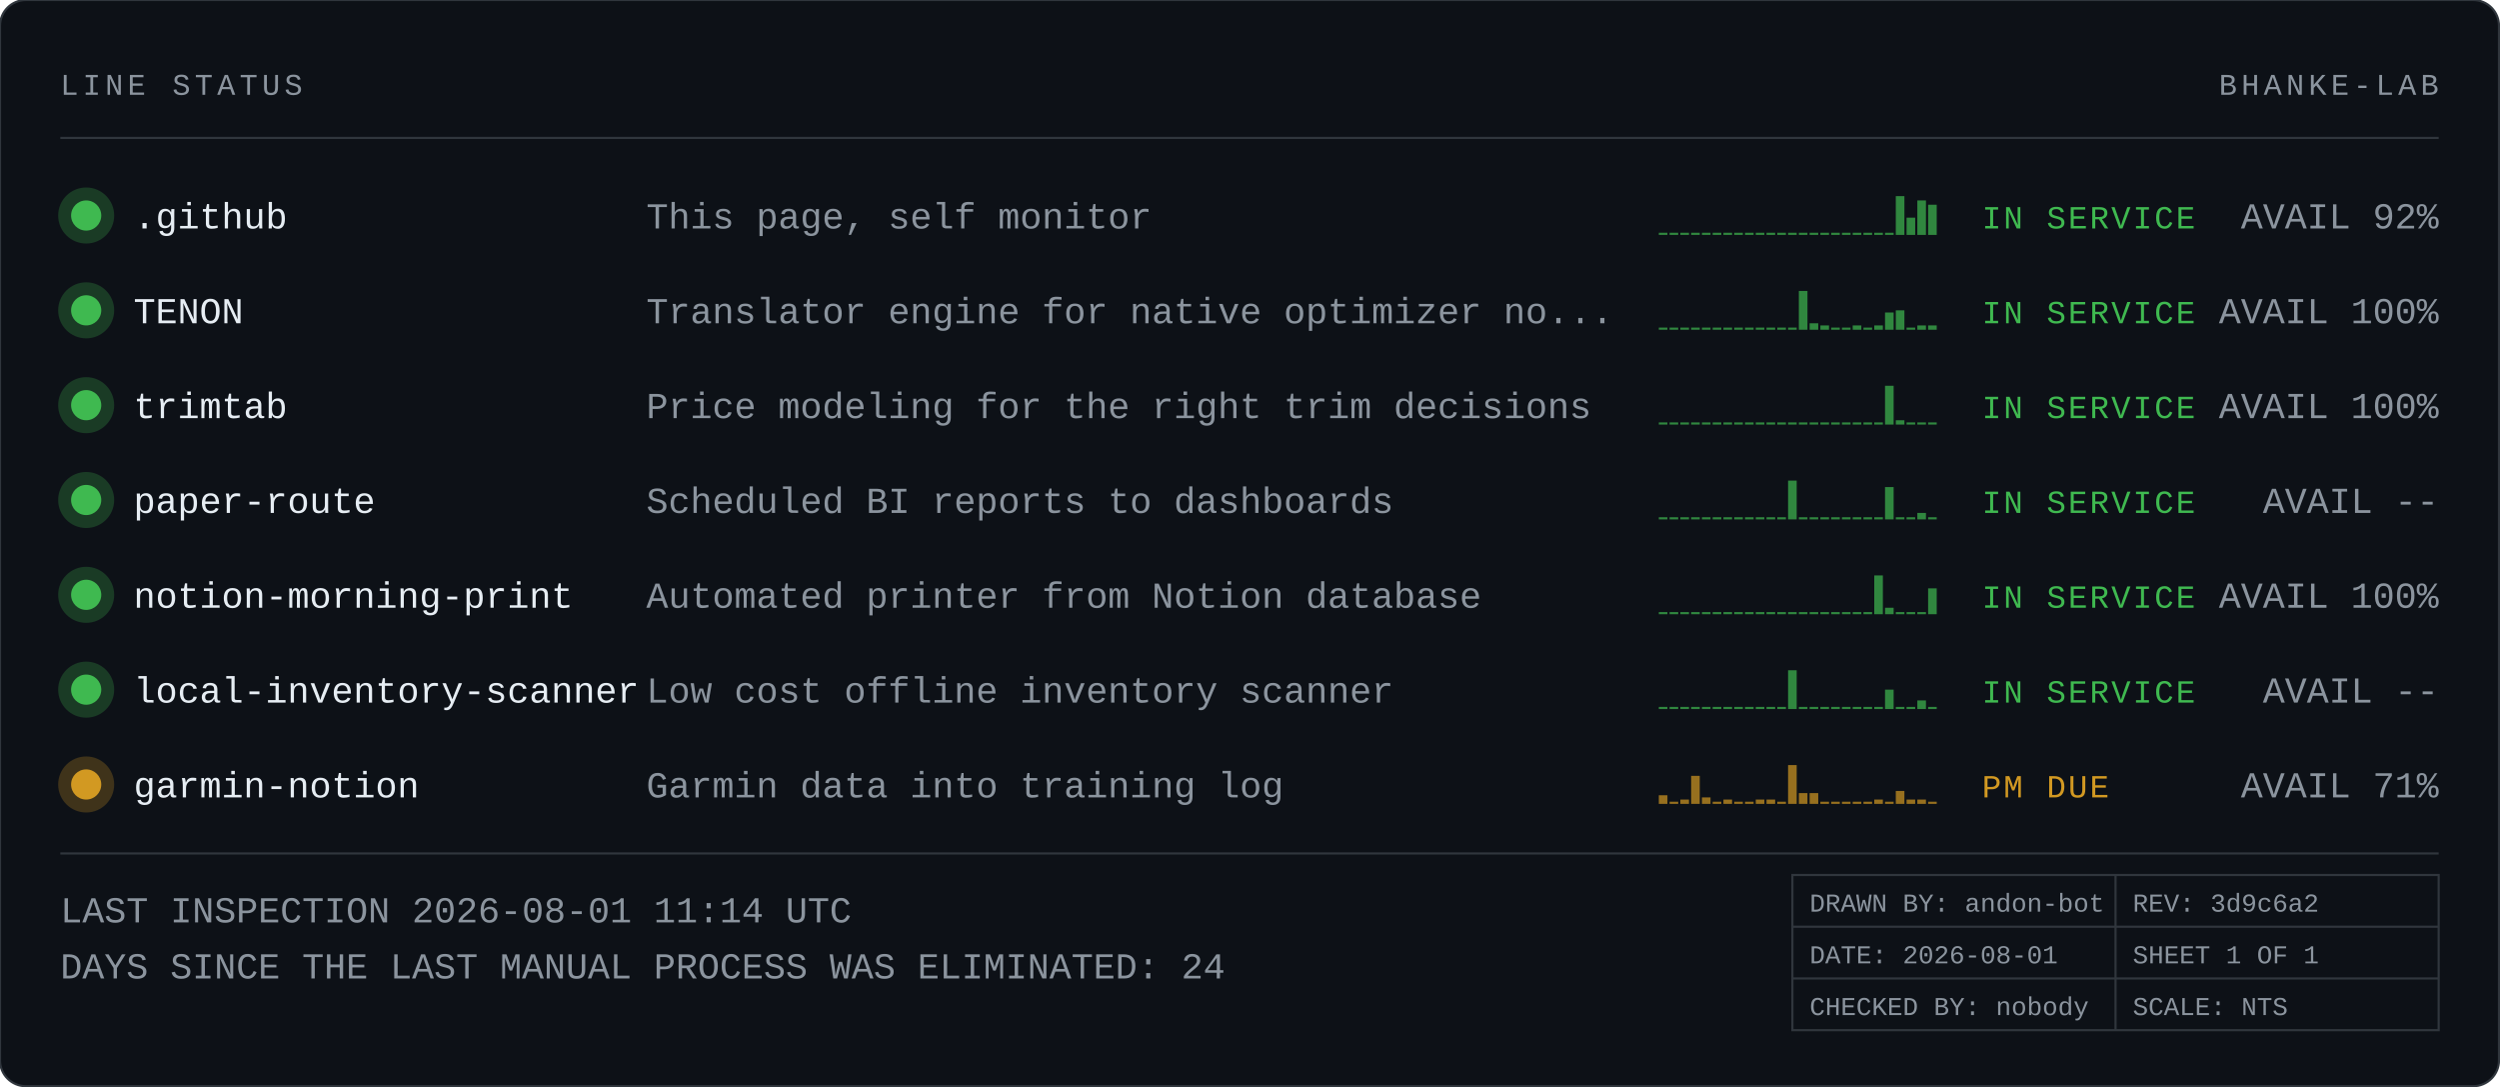
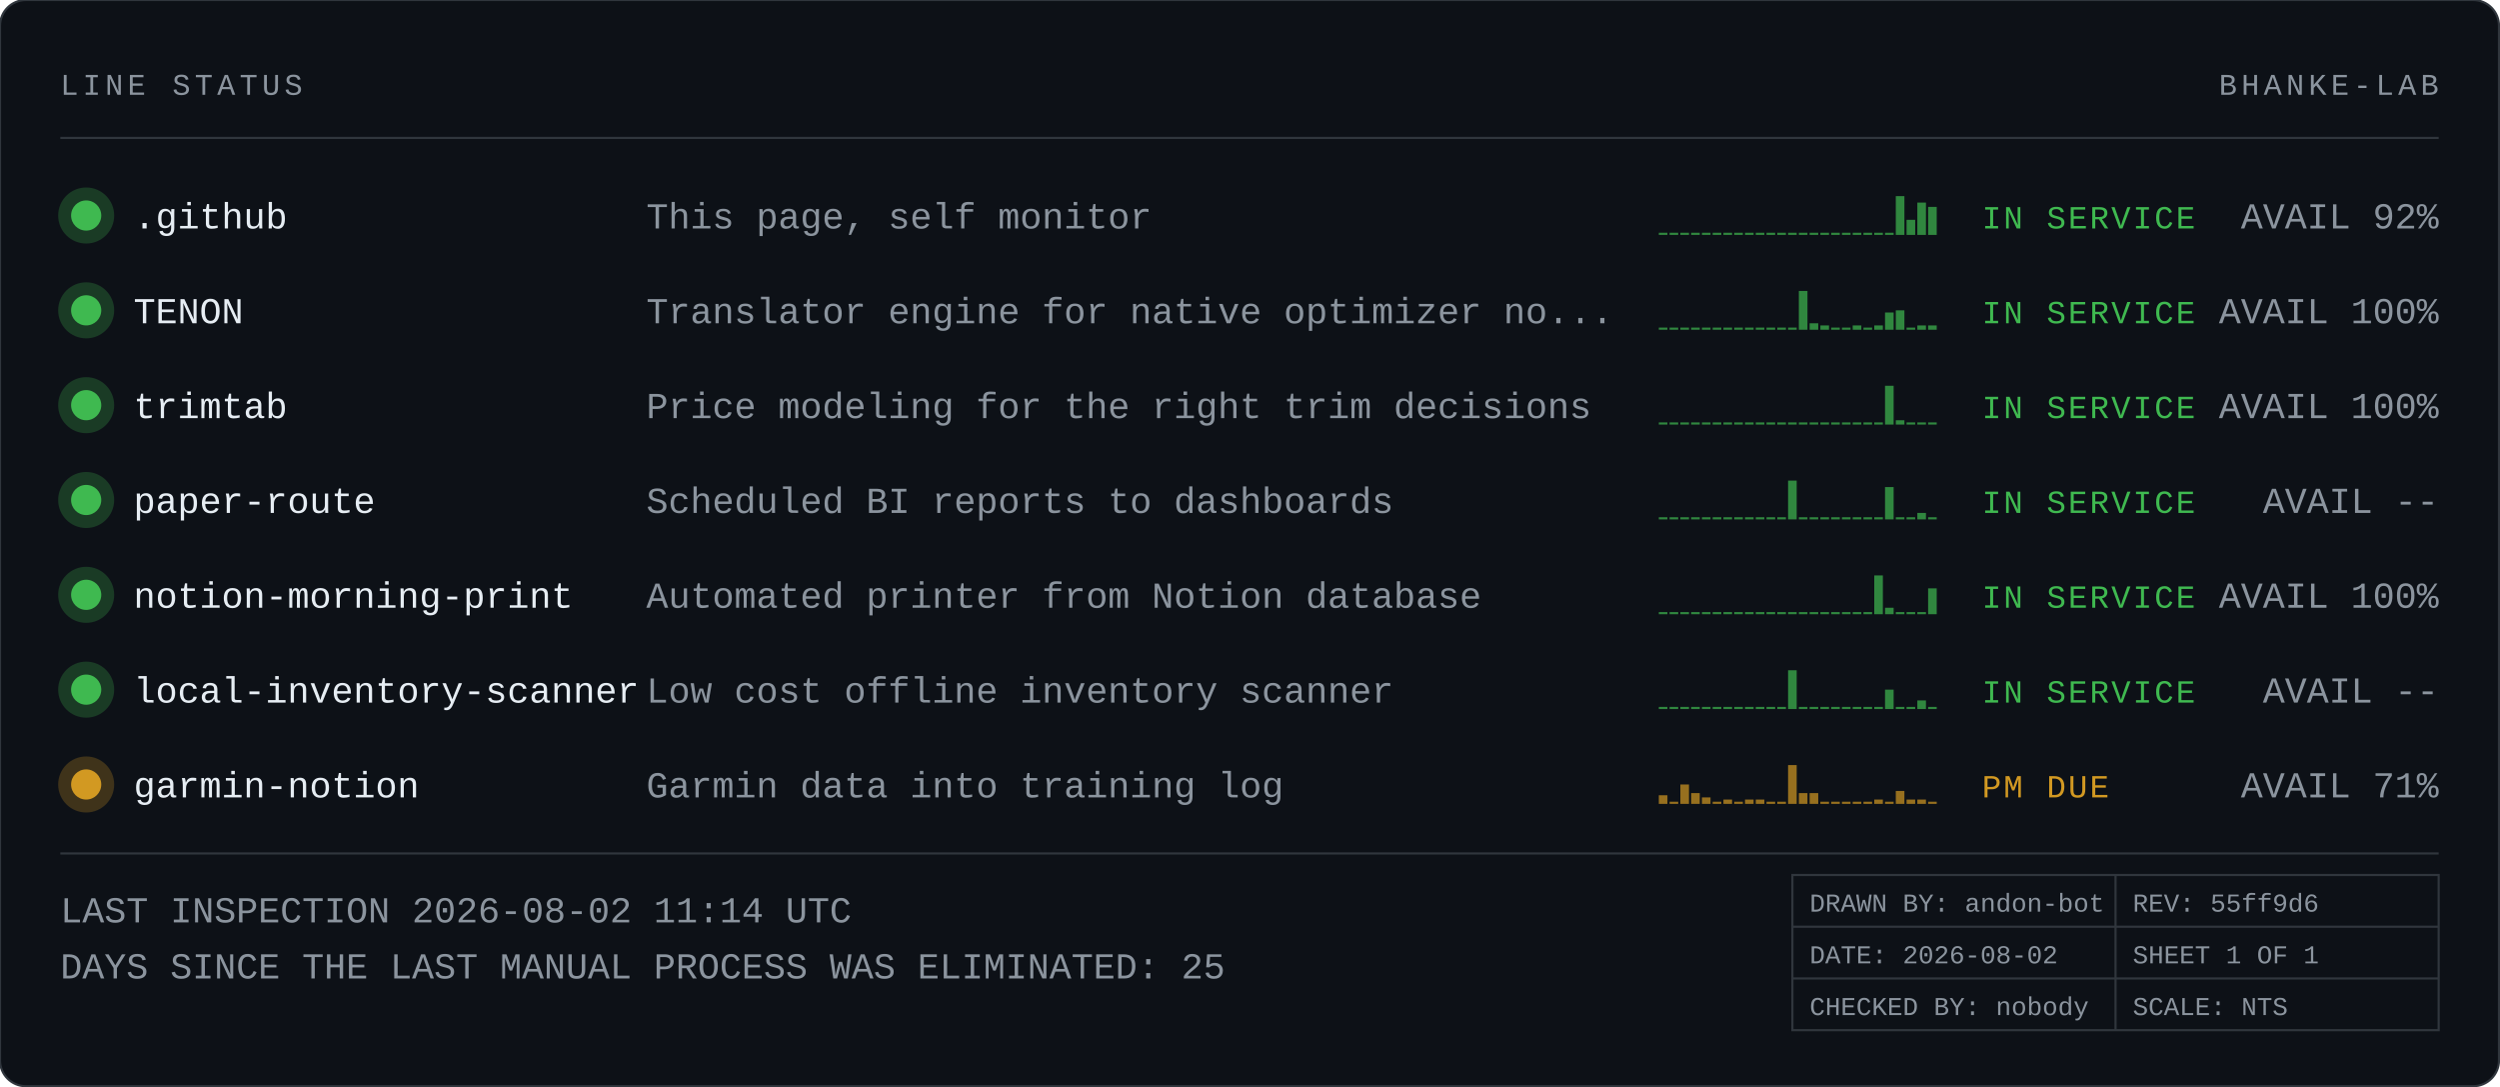
<svg xmlns="http://www.w3.org/2000/svg" width="1160" height="504" viewBox="0 0 1160 504" role="img" aria-label="Andon board">
  <style>
text { font-family: Consolas, 'Courier New', monospace; font-size: 17px; }
.hd { fill: #8b949e; font-size: 14px; letter-spacing: 2px; }
.name { fill: #e6edf3; }
.dim { fill: #8b949e; }
.st { font-size: 15px; letter-spacing: 1px; }
.tb { fill: #8b949e; font-size: 12px; }
</style>
  <rect x="0" y="0" width="1160" height="504" rx="12" fill="#0d1117" stroke="#30363d" />
  <text x="28" y="44" class="hd">LINE STATUS</text>
  <text x="1132" y="44" class="hd" text-anchor="end">BHANKE-LAB</text>
  <line x1="28" y1="64" x2="1132" y2="64" stroke="#30363d" />
  <circle cx="40" cy="100" r="13" fill="#3fb950" opacity="0.25" />
  <circle cx="40" cy="100" r="7" fill="#3fb950" />
  <text x="62" y="106" class="name">.github</text>
  <text x="300" y="106" class="dim">This page, self monitor</text>
  <rect x="770" y="108" width="4" height="1" fill="#3fb950" opacity="0.7" />
  <rect x="775" y="108" width="4" height="1" fill="#3fb950" opacity="0.7" />
  <rect x="780" y="108" width="4" height="1" fill="#3fb950" opacity="0.7" />
  <rect x="785" y="108" width="4" height="1" fill="#3fb950" opacity="0.7" />
  <rect x="790" y="108" width="4" height="1" fill="#3fb950" opacity="0.7" />
  <rect x="795" y="108" width="4" height="1" fill="#3fb950" opacity="0.7" />
  <rect x="800" y="108" width="4" height="1" fill="#3fb950" opacity="0.7" />
  <rect x="805" y="108" width="4" height="1" fill="#3fb950" opacity="0.7" />
  <rect x="810" y="108" width="4" height="1" fill="#3fb950" opacity="0.7" />
  <rect x="815" y="108" width="4" height="1" fill="#3fb950" opacity="0.7" />
  <rect x="820" y="108" width="4" height="1" fill="#3fb950" opacity="0.7" />
  <rect x="825" y="108" width="4" height="1" fill="#3fb950" opacity="0.7" />
  <rect x="830" y="108" width="4" height="1" fill="#3fb950" opacity="0.7" />
  <rect x="835" y="108" width="4" height="1" fill="#3fb950" opacity="0.7" />
  <rect x="840" y="108" width="4" height="1" fill="#3fb950" opacity="0.7" />
  <rect x="845" y="108" width="4" height="1" fill="#3fb950" opacity="0.7" />
  <rect x="850" y="108" width="4" height="1" fill="#3fb950" opacity="0.7" />
  <rect x="855" y="108" width="4" height="1" fill="#3fb950" opacity="0.7" />
  <rect x="860" y="108" width="4" height="1" fill="#3fb950" opacity="0.7" />
  <rect x="865" y="108" width="4" height="1" fill="#3fb950" opacity="0.7" />
  <rect x="870" y="108" width="4" height="1" fill="#3fb950" opacity="0.7" />
  <rect x="875" y="108" width="4" height="1" fill="#3fb950" opacity="0.7" />
  <rect x="880" y="91" width="4" height="18" fill="#3fb950" opacity="0.7" />
-   <rect x="885" y="101" width="4" height="8" fill="#3fb950" opacity="0.7" />
-   <rect x="890" y="93" width="4" height="16" fill="#3fb950" opacity="0.7" />
-   <rect x="895" y="95" width="4" height="14" fill="#3fb950" opacity="0.7" />
+   <rect x="885" y="102" width="4" height="7" fill="#3fb950" opacity="0.7" />
+   <rect x="890" y="94" width="4" height="15" fill="#3fb950" opacity="0.7" />
+   <rect x="895" y="96" width="4" height="13" fill="#3fb950" opacity="0.7" />
  <text x="920" y="106" class="st" fill="#3fb950">IN SERVICE</text>
  <text x="1132" y="106" class="dim" text-anchor="end">AVAIL 92%</text>
  <circle cx="40" cy="144" r="13" fill="#3fb950" opacity="0.25" />
  <circle cx="40" cy="144" r="7" fill="#3fb950" />
  <text x="62" y="150" class="name">TENON</text>
  <text x="300" y="150" class="dim">Translator engine for native optimizer no...</text>
  <rect x="770" y="152" width="4" height="1" fill="#3fb950" opacity="0.7" />
  <rect x="775" y="152" width="4" height="1" fill="#3fb950" opacity="0.7" />
  <rect x="780" y="152" width="4" height="1" fill="#3fb950" opacity="0.7" />
  <rect x="785" y="152" width="4" height="1" fill="#3fb950" opacity="0.7" />
  <rect x="790" y="152" width="4" height="1" fill="#3fb950" opacity="0.7" />
  <rect x="795" y="152" width="4" height="1" fill="#3fb950" opacity="0.7" />
  <rect x="800" y="152" width="4" height="1" fill="#3fb950" opacity="0.7" />
  <rect x="805" y="152" width="4" height="1" fill="#3fb950" opacity="0.7" />
  <rect x="810" y="152" width="4" height="1" fill="#3fb950" opacity="0.7" />
  <rect x="815" y="152" width="4" height="1" fill="#3fb950" opacity="0.7" />
  <rect x="820" y="152" width="4" height="1" fill="#3fb950" opacity="0.7" />
  <rect x="825" y="152" width="4" height="1" fill="#3fb950" opacity="0.7" />
  <rect x="830" y="152" width="4" height="1" fill="#3fb950" opacity="0.7" />
  <rect x="835" y="135" width="4" height="18" fill="#3fb950" opacity="0.7" />
  <rect x="840" y="150" width="4" height="3" fill="#3fb950" opacity="0.7" />
  <rect x="845" y="151" width="4" height="2" fill="#3fb950" opacity="0.7" />
  <rect x="850" y="152" width="4" height="1" fill="#3fb950" opacity="0.7" />
  <rect x="855" y="152" width="4" height="1" fill="#3fb950" opacity="0.7" />
  <rect x="860" y="151" width="4" height="2" fill="#3fb950" opacity="0.7" />
  <rect x="865" y="152" width="4" height="1" fill="#3fb950" opacity="0.7" />
  <rect x="870" y="151" width="4" height="2" fill="#3fb950" opacity="0.7" />
  <rect x="875" y="145" width="4" height="8" fill="#3fb950" opacity="0.7" />
  <rect x="880" y="144" width="4" height="9" fill="#3fb950" opacity="0.7" />
  <rect x="885" y="152" width="4" height="1" fill="#3fb950" opacity="0.7" />
  <rect x="890" y="151" width="4" height="2" fill="#3fb950" opacity="0.7" />
  <rect x="895" y="151" width="4" height="2" fill="#3fb950" opacity="0.7" />
  <text x="920" y="150" class="st" fill="#3fb950">IN SERVICE</text>
  <text x="1132" y="150" class="dim" text-anchor="end">AVAIL 100%</text>
  <circle cx="40" cy="188" r="13" fill="#3fb950" opacity="0.25" />
  <circle cx="40" cy="188" r="7" fill="#3fb950" />
  <text x="62" y="194" class="name">trimtab</text>
  <text x="300" y="194" class="dim">Price modeling for the right trim decisions</text>
  <rect x="770" y="196" width="4" height="1" fill="#3fb950" opacity="0.7" />
  <rect x="775" y="196" width="4" height="1" fill="#3fb950" opacity="0.7" />
  <rect x="780" y="196" width="4" height="1" fill="#3fb950" opacity="0.7" />
  <rect x="785" y="196" width="4" height="1" fill="#3fb950" opacity="0.7" />
  <rect x="790" y="196" width="4" height="1" fill="#3fb950" opacity="0.7" />
  <rect x="795" y="196" width="4" height="1" fill="#3fb950" opacity="0.7" />
  <rect x="800" y="196" width="4" height="1" fill="#3fb950" opacity="0.7" />
  <rect x="805" y="196" width="4" height="1" fill="#3fb950" opacity="0.7" />
  <rect x="810" y="196" width="4" height="1" fill="#3fb950" opacity="0.7" />
  <rect x="815" y="196" width="4" height="1" fill="#3fb950" opacity="0.7" />
  <rect x="820" y="196" width="4" height="1" fill="#3fb950" opacity="0.7" />
  <rect x="825" y="196" width="4" height="1" fill="#3fb950" opacity="0.7" />
  <rect x="830" y="196" width="4" height="1" fill="#3fb950" opacity="0.7" />
  <rect x="835" y="196" width="4" height="1" fill="#3fb950" opacity="0.7" />
  <rect x="840" y="196" width="4" height="1" fill="#3fb950" opacity="0.7" />
  <rect x="845" y="196" width="4" height="1" fill="#3fb950" opacity="0.7" />
  <rect x="850" y="196" width="4" height="1" fill="#3fb950" opacity="0.7" />
  <rect x="855" y="196" width="4" height="1" fill="#3fb950" opacity="0.7" />
  <rect x="860" y="196" width="4" height="1" fill="#3fb950" opacity="0.7" />
  <rect x="865" y="196" width="4" height="1" fill="#3fb950" opacity="0.7" />
  <rect x="870" y="196" width="4" height="1" fill="#3fb950" opacity="0.7" />
  <rect x="875" y="179" width="4" height="18" fill="#3fb950" opacity="0.7" />
  <rect x="880" y="195" width="4" height="2" fill="#3fb950" opacity="0.7" />
  <rect x="885" y="196" width="4" height="1" fill="#3fb950" opacity="0.7" />
  <rect x="890" y="196" width="4" height="1" fill="#3fb950" opacity="0.7" />
  <rect x="895" y="196" width="4" height="1" fill="#3fb950" opacity="0.7" />
  <text x="920" y="194" class="st" fill="#3fb950">IN SERVICE</text>
  <text x="1132" y="194" class="dim" text-anchor="end">AVAIL 100%</text>
  <circle cx="40" cy="232" r="13" fill="#3fb950" opacity="0.25" />
  <circle cx="40" cy="232" r="7" fill="#3fb950" />
  <text x="62" y="238" class="name">paper-route</text>
  <text x="300" y="238" class="dim">Scheduled BI reports to dashboards</text>
  <rect x="770" y="240" width="4" height="1" fill="#3fb950" opacity="0.7" />
  <rect x="775" y="240" width="4" height="1" fill="#3fb950" opacity="0.7" />
  <rect x="780" y="240" width="4" height="1" fill="#3fb950" opacity="0.7" />
  <rect x="785" y="240" width="4" height="1" fill="#3fb950" opacity="0.7" />
  <rect x="790" y="240" width="4" height="1" fill="#3fb950" opacity="0.7" />
  <rect x="795" y="240" width="4" height="1" fill="#3fb950" opacity="0.7" />
  <rect x="800" y="240" width="4" height="1" fill="#3fb950" opacity="0.7" />
  <rect x="805" y="240" width="4" height="1" fill="#3fb950" opacity="0.7" />
  <rect x="810" y="240" width="4" height="1" fill="#3fb950" opacity="0.7" />
  <rect x="815" y="240" width="4" height="1" fill="#3fb950" opacity="0.7" />
  <rect x="820" y="240" width="4" height="1" fill="#3fb950" opacity="0.7" />
  <rect x="825" y="240" width="4" height="1" fill="#3fb950" opacity="0.7" />
  <rect x="830" y="223" width="4" height="18" fill="#3fb950" opacity="0.7" />
  <rect x="835" y="240" width="4" height="1" fill="#3fb950" opacity="0.7" />
  <rect x="840" y="240" width="4" height="1" fill="#3fb950" opacity="0.7" />
  <rect x="845" y="240" width="4" height="1" fill="#3fb950" opacity="0.7" />
  <rect x="850" y="240" width="4" height="1" fill="#3fb950" opacity="0.7" />
  <rect x="855" y="240" width="4" height="1" fill="#3fb950" opacity="0.7" />
  <rect x="860" y="240" width="4" height="1" fill="#3fb950" opacity="0.7" />
  <rect x="865" y="240" width="4" height="1" fill="#3fb950" opacity="0.7" />
  <rect x="870" y="240" width="4" height="1" fill="#3fb950" opacity="0.7" />
  <rect x="875" y="226" width="4" height="15" fill="#3fb950" opacity="0.7" />
  <rect x="880" y="240" width="4" height="1" fill="#3fb950" opacity="0.7" />
  <rect x="885" y="240" width="4" height="1" fill="#3fb950" opacity="0.7" />
  <rect x="890" y="238" width="4" height="3" fill="#3fb950" opacity="0.7" />
  <rect x="895" y="240" width="4" height="1" fill="#3fb950" opacity="0.7" />
  <text x="920" y="238" class="st" fill="#3fb950">IN SERVICE</text>
  <text x="1132" y="238" class="dim" text-anchor="end">AVAIL --</text>
  <circle cx="40" cy="276" r="13" fill="#3fb950" opacity="0.25" />
  <circle cx="40" cy="276" r="7" fill="#3fb950" />
  <text x="62" y="282" class="name">notion-morning-print</text>
  <text x="300" y="282" class="dim">Automated printer from Notion database</text>
  <rect x="770" y="284" width="4" height="1" fill="#3fb950" opacity="0.7" />
  <rect x="775" y="284" width="4" height="1" fill="#3fb950" opacity="0.7" />
  <rect x="780" y="284" width="4" height="1" fill="#3fb950" opacity="0.7" />
  <rect x="785" y="284" width="4" height="1" fill="#3fb950" opacity="0.7" />
  <rect x="790" y="284" width="4" height="1" fill="#3fb950" opacity="0.7" />
  <rect x="795" y="284" width="4" height="1" fill="#3fb950" opacity="0.7" />
  <rect x="800" y="284" width="4" height="1" fill="#3fb950" opacity="0.7" />
  <rect x="805" y="284" width="4" height="1" fill="#3fb950" opacity="0.7" />
  <rect x="810" y="284" width="4" height="1" fill="#3fb950" opacity="0.7" />
  <rect x="815" y="284" width="4" height="1" fill="#3fb950" opacity="0.7" />
  <rect x="820" y="284" width="4" height="1" fill="#3fb950" opacity="0.7" />
  <rect x="825" y="284" width="4" height="1" fill="#3fb950" opacity="0.7" />
  <rect x="830" y="284" width="4" height="1" fill="#3fb950" opacity="0.7" />
  <rect x="835" y="284" width="4" height="1" fill="#3fb950" opacity="0.7" />
  <rect x="840" y="284" width="4" height="1" fill="#3fb950" opacity="0.7" />
  <rect x="845" y="284" width="4" height="1" fill="#3fb950" opacity="0.7" />
  <rect x="850" y="284" width="4" height="1" fill="#3fb950" opacity="0.7" />
  <rect x="855" y="284" width="4" height="1" fill="#3fb950" opacity="0.7" />
  <rect x="860" y="284" width="4" height="1" fill="#3fb950" opacity="0.7" />
  <rect x="865" y="284" width="4" height="1" fill="#3fb950" opacity="0.7" />
  <rect x="870" y="267" width="4" height="18" fill="#3fb950" opacity="0.7" />
  <rect x="875" y="282" width="4" height="3" fill="#3fb950" opacity="0.7" />
  <rect x="880" y="284" width="4" height="1" fill="#3fb950" opacity="0.7" />
  <rect x="885" y="284" width="4" height="1" fill="#3fb950" opacity="0.7" />
  <rect x="890" y="284" width="4" height="1" fill="#3fb950" opacity="0.7" />
  <rect x="895" y="273" width="4" height="12" fill="#3fb950" opacity="0.7" />
  <text x="920" y="282" class="st" fill="#3fb950">IN SERVICE</text>
  <text x="1132" y="282" class="dim" text-anchor="end">AVAIL 100%</text>
  <circle cx="40" cy="320" r="13" fill="#3fb950" opacity="0.25" />
  <circle cx="40" cy="320" r="7" fill="#3fb950" />
  <text x="62" y="326" class="name">local-inventory-scanner</text>
  <text x="300" y="326" class="dim">Low cost offline inventory scanner</text>
  <rect x="770" y="328" width="4" height="1" fill="#3fb950" opacity="0.7" />
  <rect x="775" y="328" width="4" height="1" fill="#3fb950" opacity="0.7" />
  <rect x="780" y="328" width="4" height="1" fill="#3fb950" opacity="0.7" />
  <rect x="785" y="328" width="4" height="1" fill="#3fb950" opacity="0.7" />
  <rect x="790" y="328" width="4" height="1" fill="#3fb950" opacity="0.7" />
  <rect x="795" y="328" width="4" height="1" fill="#3fb950" opacity="0.7" />
  <rect x="800" y="328" width="4" height="1" fill="#3fb950" opacity="0.7" />
  <rect x="805" y="328" width="4" height="1" fill="#3fb950" opacity="0.7" />
  <rect x="810" y="328" width="4" height="1" fill="#3fb950" opacity="0.7" />
  <rect x="815" y="328" width="4" height="1" fill="#3fb950" opacity="0.7" />
  <rect x="820" y="328" width="4" height="1" fill="#3fb950" opacity="0.7" />
  <rect x="825" y="328" width="4" height="1" fill="#3fb950" opacity="0.7" />
  <rect x="830" y="311" width="4" height="18" fill="#3fb950" opacity="0.7" />
  <rect x="835" y="328" width="4" height="1" fill="#3fb950" opacity="0.7" />
  <rect x="840" y="328" width="4" height="1" fill="#3fb950" opacity="0.7" />
  <rect x="845" y="328" width="4" height="1" fill="#3fb950" opacity="0.7" />
  <rect x="850" y="328" width="4" height="1" fill="#3fb950" opacity="0.7" />
  <rect x="855" y="328" width="4" height="1" fill="#3fb950" opacity="0.7" />
  <rect x="860" y="328" width="4" height="1" fill="#3fb950" opacity="0.7" />
  <rect x="865" y="328" width="4" height="1" fill="#3fb950" opacity="0.7" />
  <rect x="870" y="328" width="4" height="1" fill="#3fb950" opacity="0.7" />
  <rect x="875" y="320" width="4" height="9" fill="#3fb950" opacity="0.7" />
  <rect x="880" y="328" width="4" height="1" fill="#3fb950" opacity="0.7" />
  <rect x="885" y="328" width="4" height="1" fill="#3fb950" opacity="0.7" />
  <rect x="890" y="325" width="4" height="4" fill="#3fb950" opacity="0.7" />
  <rect x="895" y="328" width="4" height="1" fill="#3fb950" opacity="0.7" />
  <text x="920" y="326" class="st" fill="#3fb950">IN SERVICE</text>
  <text x="1132" y="326" class="dim" text-anchor="end">AVAIL --</text>
  <circle cx="40" cy="364" r="13" fill="#d29922" opacity="0.25">
    <animate attributeName="opacity" values="0.25;0.8;0.25" dur="2s" repeatCount="indefinite" />
  </circle>
  <circle cx="40" cy="364" r="7" fill="#d29922" />
  <text x="62" y="370" class="name">garmin-notion</text>
  <text x="300" y="370" class="dim">Garmin data into training log</text>
  <rect x="770" y="369" width="4" height="4" fill="#d29922" opacity="0.7" />
  <rect x="775" y="372" width="4" height="1" fill="#d29922" opacity="0.7" />
-   <rect x="780" y="371" width="4" height="2" fill="#d29922" opacity="0.7" />
-   <rect x="785" y="360" width="4" height="13" fill="#d29922" opacity="0.7" />
+   <rect x="780" y="364" width="4" height="9" fill="#d29922" opacity="0.7" />
+   <rect x="785" y="368" width="4" height="5" fill="#d29922" opacity="0.7" />
  <rect x="790" y="370" width="4" height="3" fill="#d29922" opacity="0.7" />
  <rect x="795" y="372" width="4" height="1" fill="#d29922" opacity="0.7" />
  <rect x="800" y="371" width="4" height="2" fill="#d29922" opacity="0.7" />
  <rect x="805" y="372" width="4" height="1" fill="#d29922" opacity="0.7" />
-   <rect x="810" y="372" width="4" height="1" fill="#d29922" opacity="0.7" />
+   <rect x="810" y="371" width="4" height="2" fill="#d29922" opacity="0.7" />
  <rect x="815" y="371" width="4" height="2" fill="#d29922" opacity="0.7" />
-   <rect x="820" y="371" width="4" height="2" fill="#d29922" opacity="0.7" />
+   <rect x="820" y="372" width="4" height="1" fill="#d29922" opacity="0.7" />
  <rect x="825" y="372" width="4" height="1" fill="#d29922" opacity="0.7" />
  <rect x="830" y="355" width="4" height="18" fill="#d29922" opacity="0.7" />
  <rect x="835" y="368" width="4" height="5" fill="#d29922" opacity="0.7" />
  <rect x="840" y="368" width="4" height="5" fill="#d29922" opacity="0.7" />
  <rect x="845" y="372" width="4" height="1" fill="#d29922" opacity="0.7" />
  <rect x="850" y="372" width="4" height="1" fill="#d29922" opacity="0.7" />
  <rect x="855" y="372" width="4" height="1" fill="#d29922" opacity="0.7" />
  <rect x="860" y="372" width="4" height="1" fill="#d29922" opacity="0.7" />
  <rect x="865" y="372" width="4" height="1" fill="#d29922" opacity="0.7" />
  <rect x="870" y="371" width="4" height="2" fill="#d29922" opacity="0.7" />
  <rect x="875" y="372" width="4" height="1" fill="#d29922" opacity="0.7" />
  <rect x="880" y="367" width="4" height="6" fill="#d29922" opacity="0.7" />
  <rect x="885" y="371" width="4" height="2" fill="#d29922" opacity="0.7" />
  <rect x="890" y="371" width="4" height="2" fill="#d29922" opacity="0.7" />
  <rect x="895" y="372" width="4" height="1" fill="#d29922" opacity="0.7" />
  <text x="920" y="370" class="st" fill="#d29922">PM DUE</text>
  <text x="1132" y="370" class="dim" text-anchor="end">AVAIL 71%</text>
  <line x1="28" y1="396" x2="1132" y2="396" stroke="#30363d" />
-   <text x="28" y="428" class="dim">LAST INSPECTION 2026-08-01 11:14 UTC</text>
-   <text x="28" y="454" class="dim">DAYS SINCE THE LAST MANUAL PROCESS WAS ELIMINATED: 24</text>
+   <text x="28" y="428" class="dim">LAST INSPECTION 2026-08-02 11:14 UTC</text>
+   <text x="28" y="454" class="dim">DAYS SINCE THE LAST MANUAL PROCESS WAS ELIMINATED: 25</text>
  <rect x="832" y="406" width="300" height="72" fill="none" stroke="#30363d" />
  <line x1="832" y1="430" x2="1132" y2="430" stroke="#30363d" />
  <line x1="832" y1="454" x2="1132" y2="454" stroke="#30363d" />
  <line x1="982" y1="406" x2="982" y2="478" stroke="#30363d" />
  <text x="840" y="423" class="tb">DRAWN BY: andon-bot</text>
-   <text x="990" y="423" class="tb">REV: 3d9c6a2</text>
-   <text x="840" y="447" class="tb">DATE: 2026-08-01</text>
+   <text x="990" y="423" class="tb">REV: 55ff9d6</text>
+   <text x="840" y="447" class="tb">DATE: 2026-08-02</text>
  <text x="990" y="447" class="tb">SHEET 1 OF 1</text>
  <text x="840" y="471" class="tb">CHECKED BY: nobody</text>
  <text x="990" y="471" class="tb">SCALE: NTS</text>
</svg>
